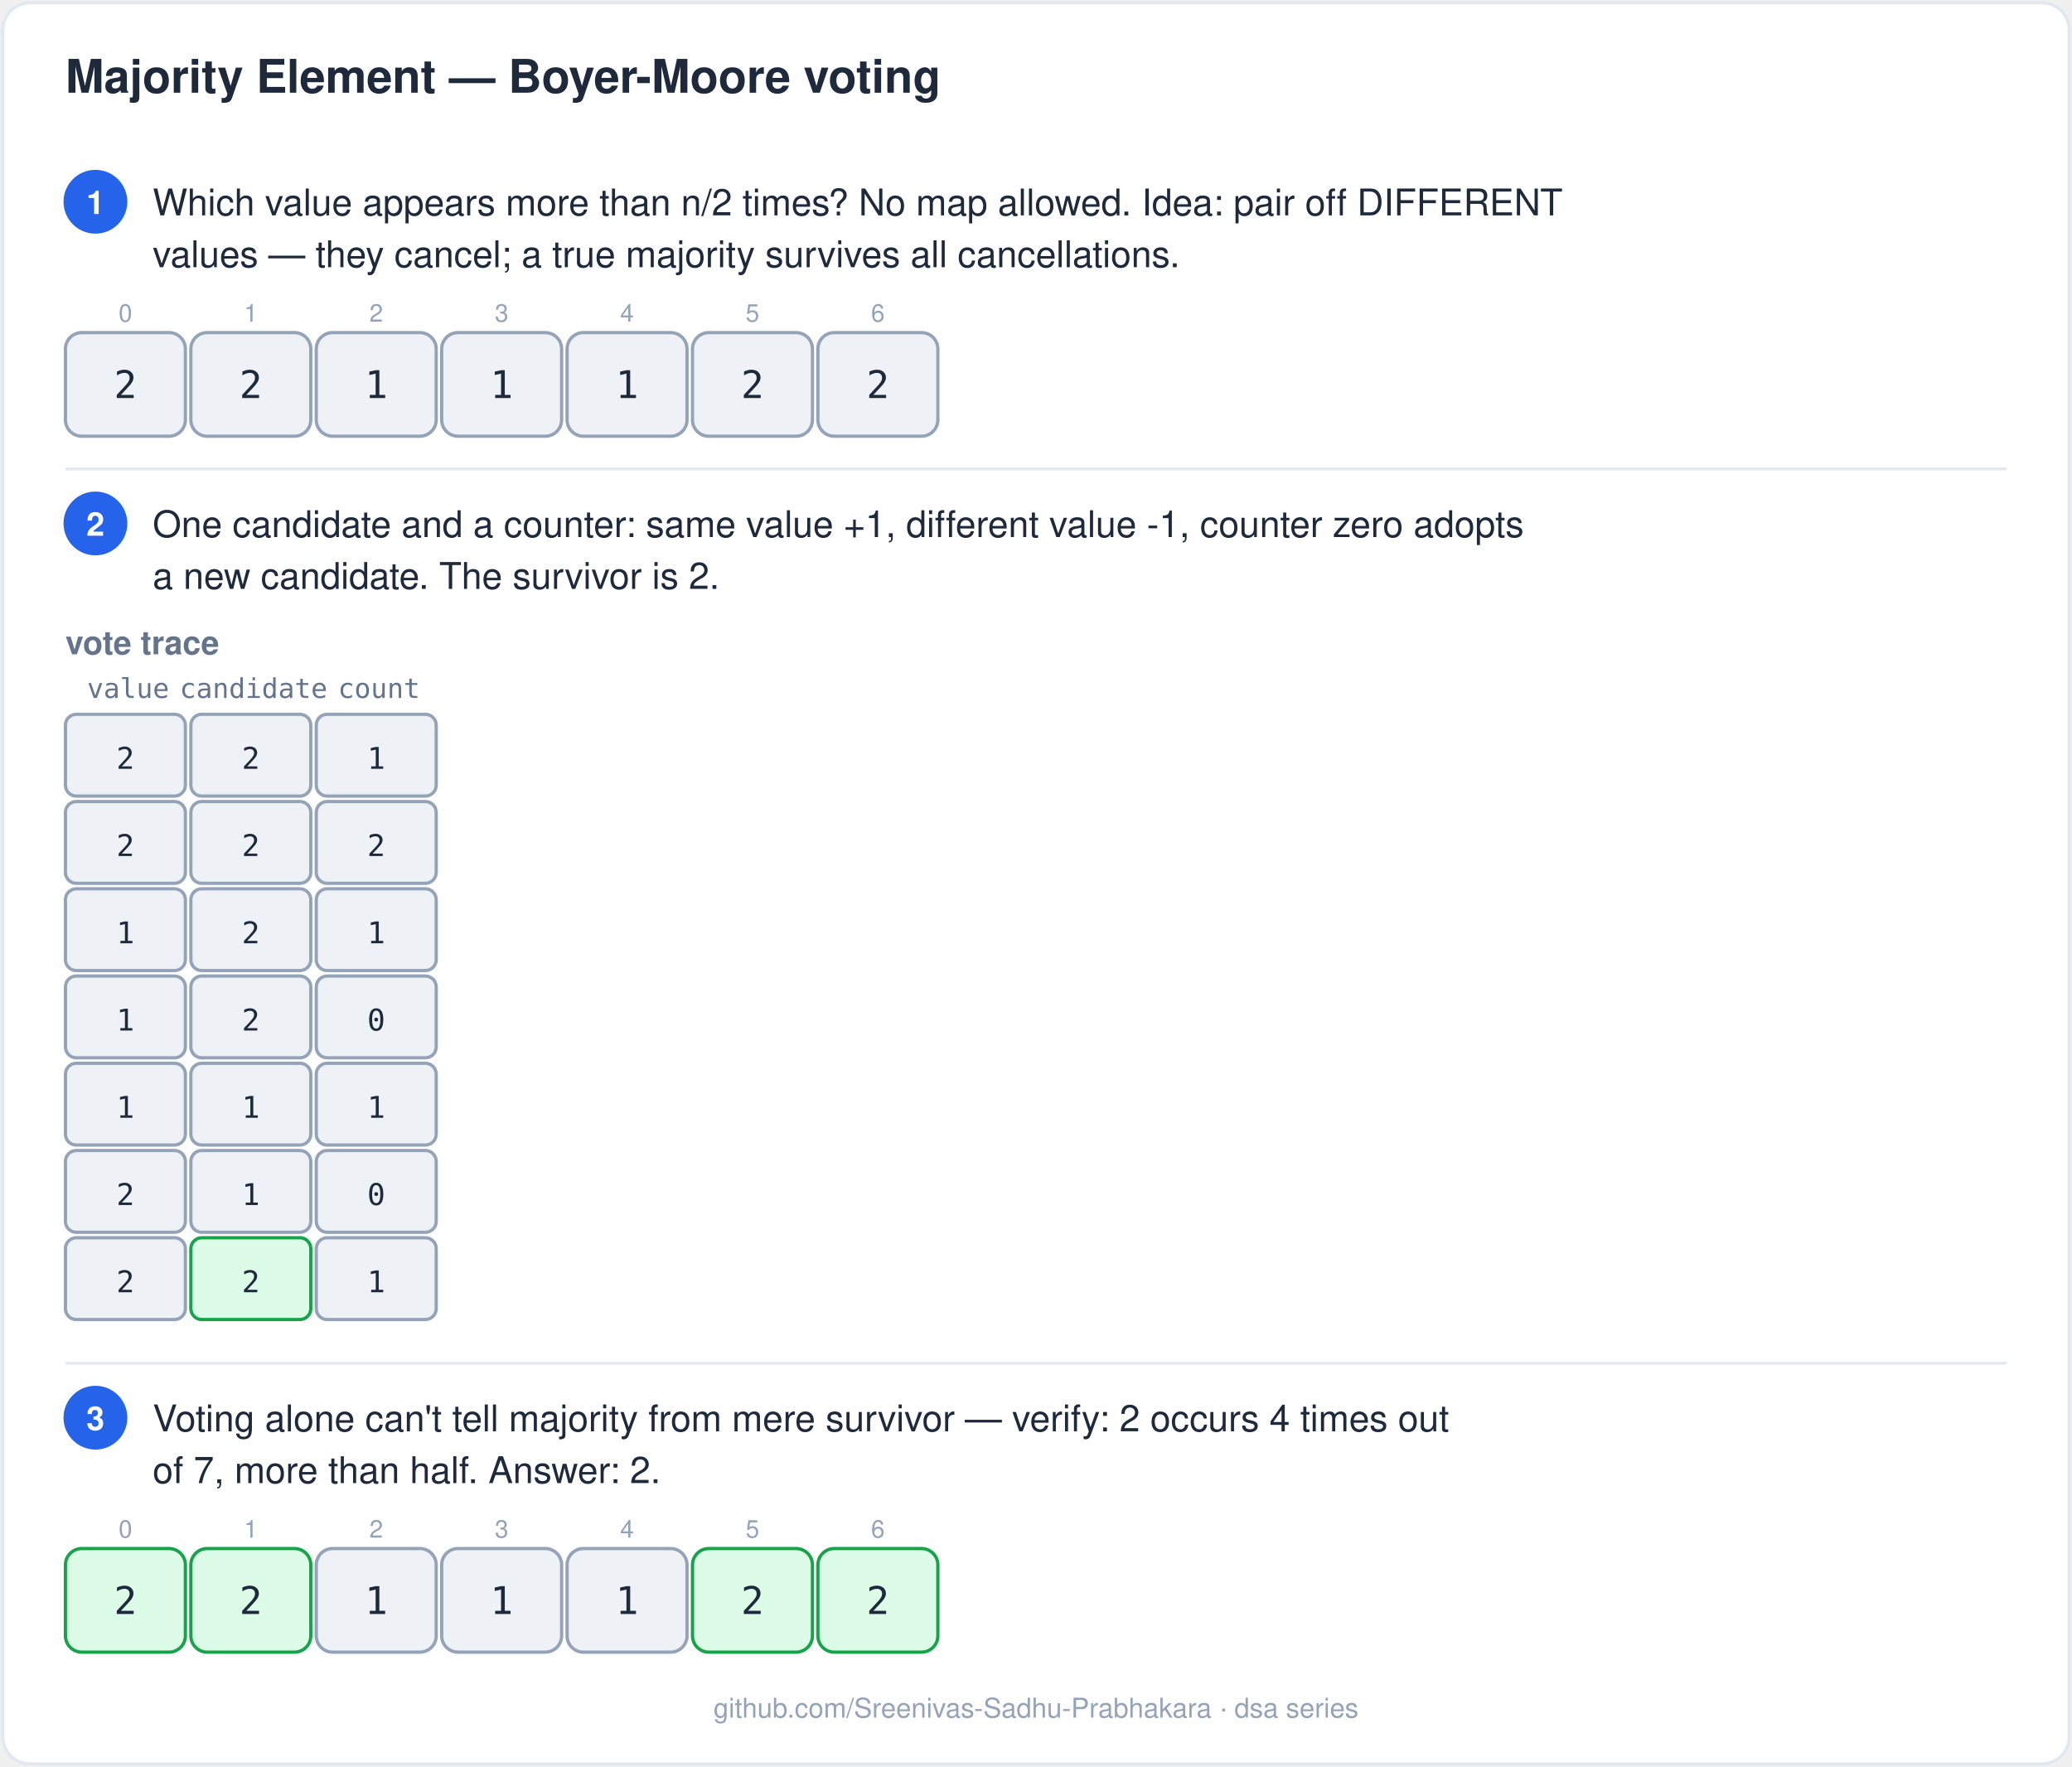
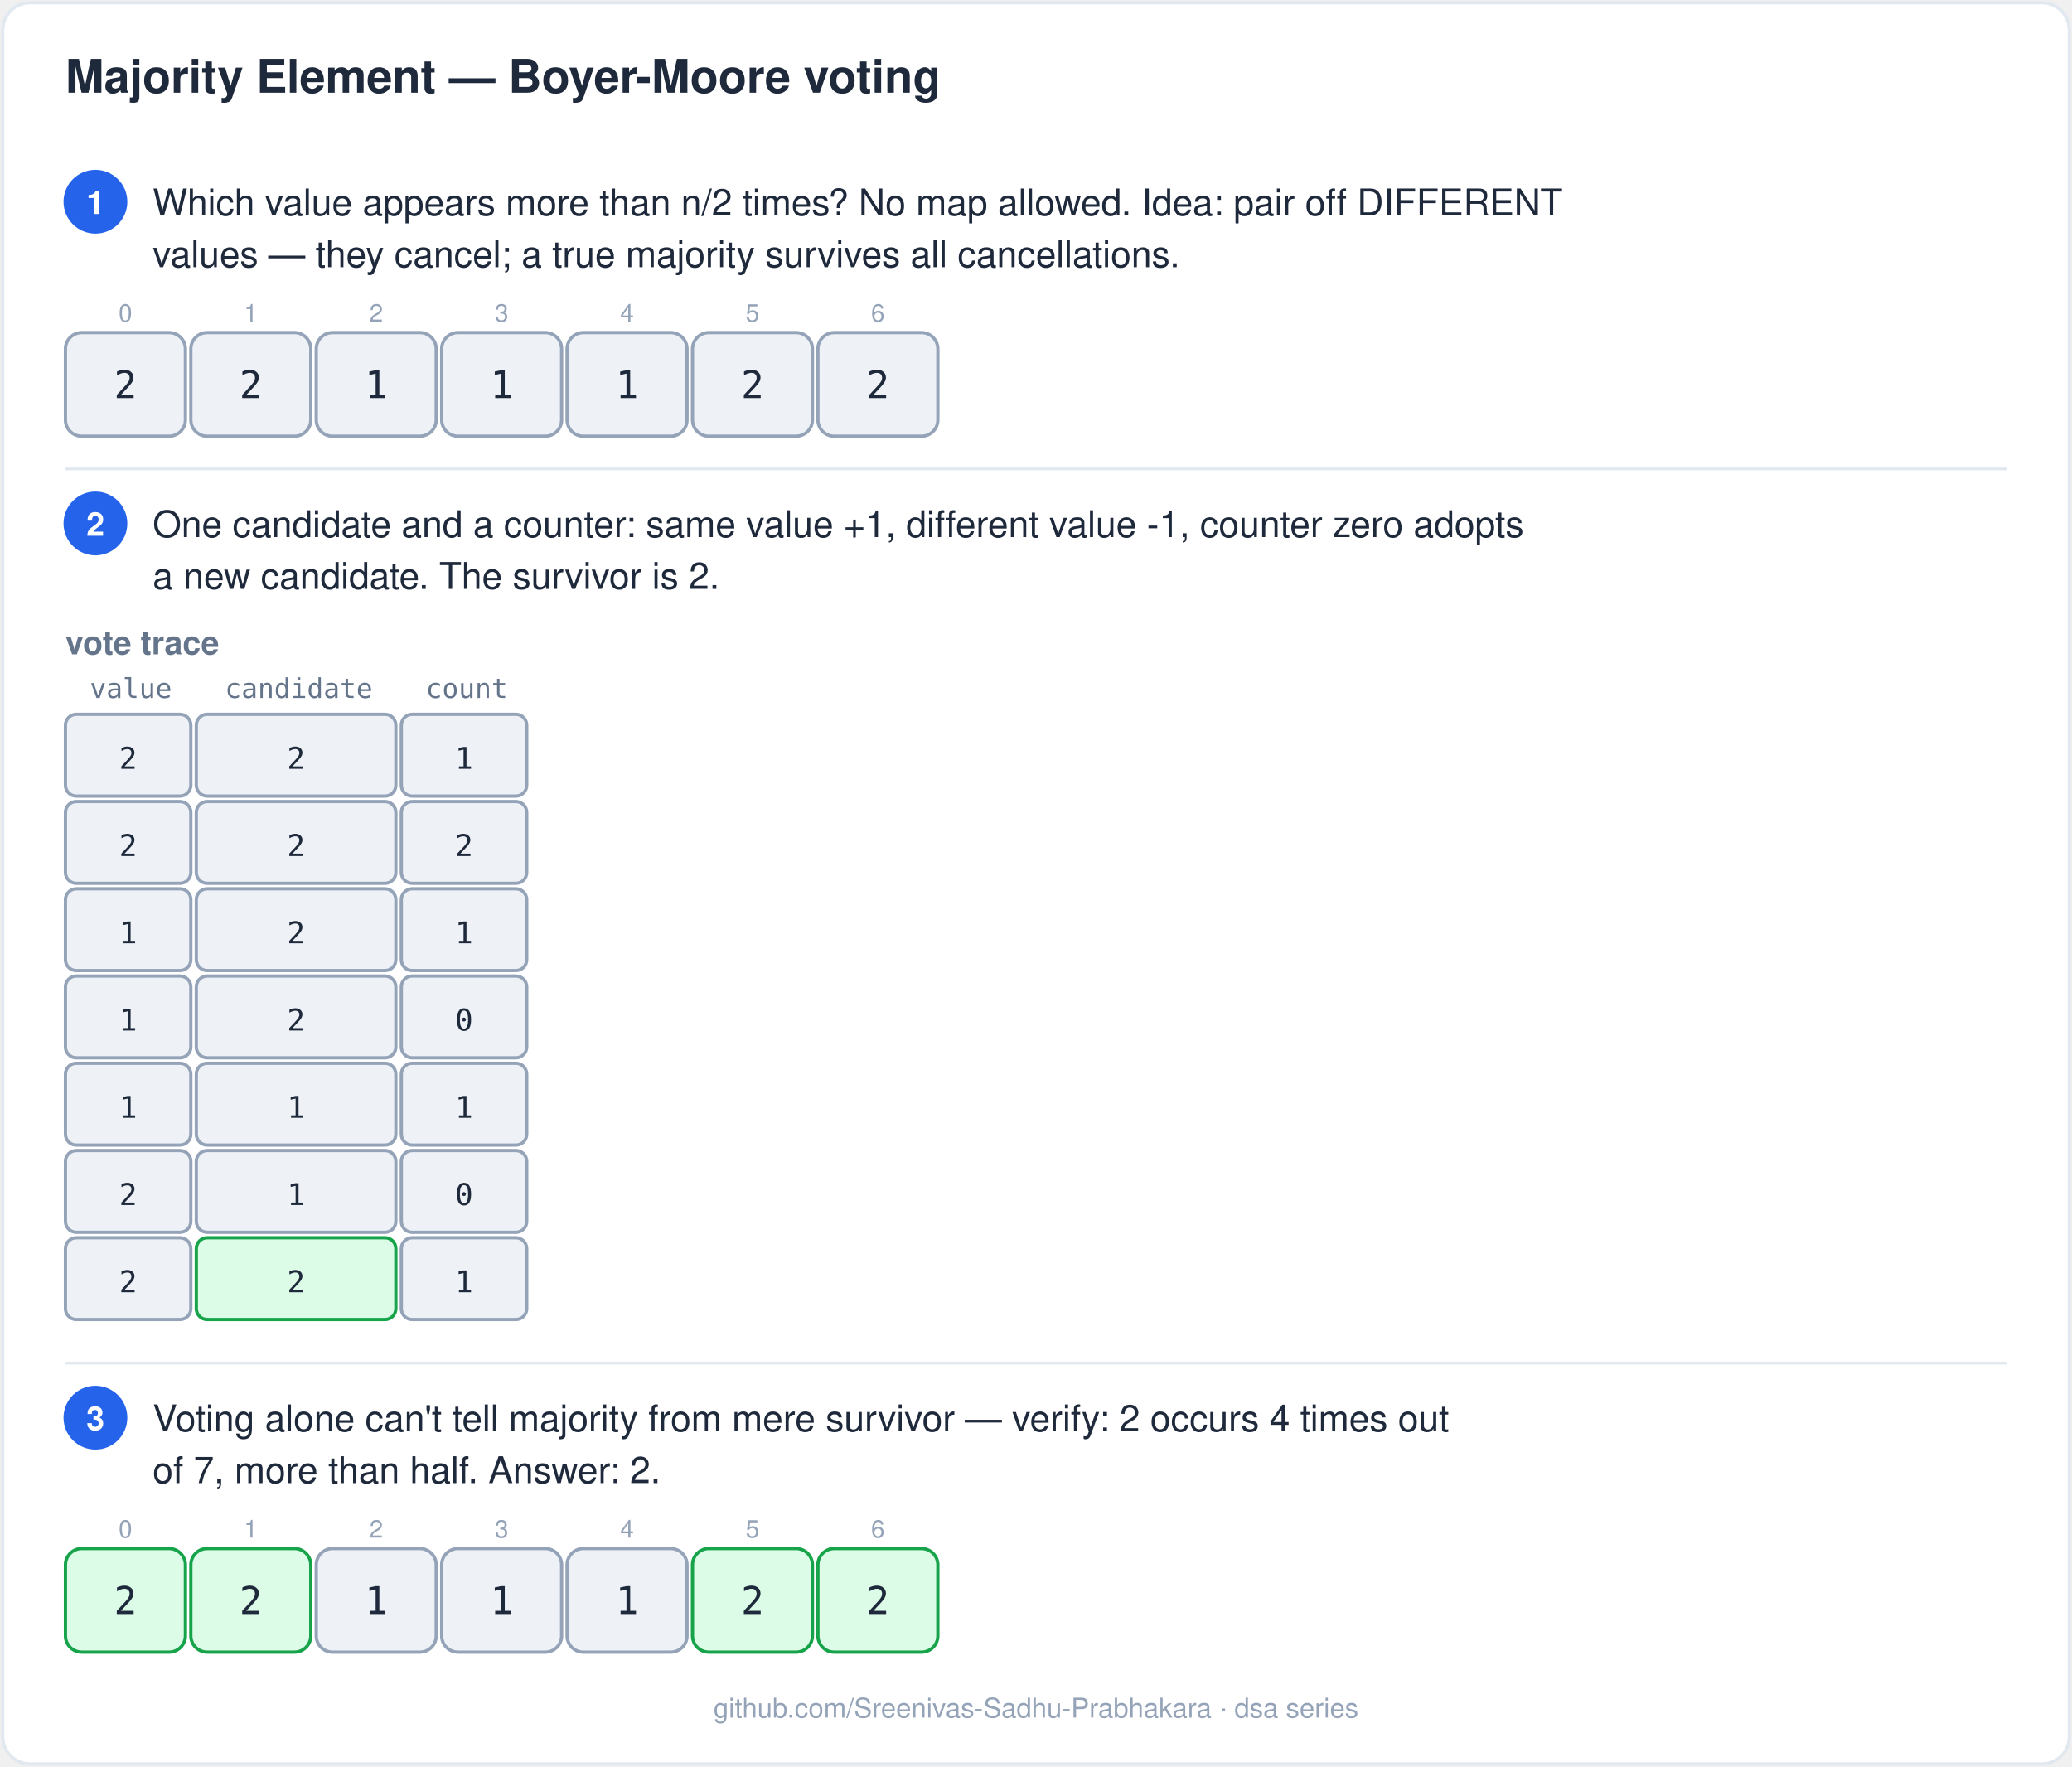
<svg xmlns="http://www.w3.org/2000/svg" width="760" height="648" viewBox="0 0 760 648" role="img" aria-label="Step-by-step visual walkthrough">
  <defs>
    <marker id="arr" markerWidth="8" markerHeight="8" refX="6" refY="3" orient="auto">
      <path d="M0,0 L7,3 L0,6 z" fill="context-stroke" />
    </marker>
  </defs>
  <rect x="1.0" y="1.0" width="758.0" height="646.0" rx="10" fill="#ffffff" stroke="#e2e8f0" stroke-width="1.2" />
  <text x="24.0" y="34.0" font-family="-apple-system,Segoe UI,Helvetica,Arial,sans-serif" font-size="17" fill="#1e293b" text-anchor="start" font-weight="600">Majority Element — Boyer-Moore voting</text>
  <circle cx="35.0" cy="74.0" r="11" fill="#2563eb" stroke="#2563eb" stroke-width="1.4" />
  <text x="35.0" y="78.5" font-family="-apple-system,Segoe UI,Helvetica,Arial,sans-serif" font-size="12" fill="#ffffff" text-anchor="middle" font-weight="600">1</text>
  <text x="56.0" y="79.0" font-family="-apple-system,Segoe UI,Helvetica,Arial,sans-serif" font-size="13.5" fill="#1e293b" text-anchor="start">Which value appears more than n/2 times? No map allowed. Idea: pair off DIFFERENT</text>
  <text x="56.0" y="98.0" font-family="-apple-system,Segoe UI,Helvetica,Arial,sans-serif" font-size="13.5" fill="#1e293b" text-anchor="start">values — they cancel; a true majority survives all cancellations.</text>
  <rect x="24.0" y="122.0" width="44.0" height="38.0" rx="6" fill="#eef2f7" stroke="#94a3b8" stroke-width="1.2" />
  <text x="46.0" y="146.0" font-family="ui-monospace,Menlo,monospace" font-size="14" fill="#1e293b" text-anchor="middle">2</text>
  <text x="46.0" y="118.0" font-family="-apple-system,Segoe UI,Helvetica,Arial,sans-serif" font-size="9" fill="#94a3b8" text-anchor="middle">0</text>
  <rect x="70.0" y="122.0" width="44.0" height="38.0" rx="6" fill="#eef2f7" stroke="#94a3b8" stroke-width="1.2" />
  <text x="92.0" y="146.0" font-family="ui-monospace,Menlo,monospace" font-size="14" fill="#1e293b" text-anchor="middle">2</text>
  <text x="92.0" y="118.0" font-family="-apple-system,Segoe UI,Helvetica,Arial,sans-serif" font-size="9" fill="#94a3b8" text-anchor="middle">1</text>
  <rect x="116.0" y="122.0" width="44.0" height="38.0" rx="6" fill="#eef2f7" stroke="#94a3b8" stroke-width="1.2" />
  <text x="138.0" y="146.0" font-family="ui-monospace,Menlo,monospace" font-size="14" fill="#1e293b" text-anchor="middle">1</text>
  <text x="138.0" y="118.0" font-family="-apple-system,Segoe UI,Helvetica,Arial,sans-serif" font-size="9" fill="#94a3b8" text-anchor="middle">2</text>
  <rect x="162.0" y="122.0" width="44.0" height="38.0" rx="6" fill="#eef2f7" stroke="#94a3b8" stroke-width="1.2" />
  <text x="184.0" y="146.0" font-family="ui-monospace,Menlo,monospace" font-size="14" fill="#1e293b" text-anchor="middle">1</text>
  <text x="184.0" y="118.0" font-family="-apple-system,Segoe UI,Helvetica,Arial,sans-serif" font-size="9" fill="#94a3b8" text-anchor="middle">3</text>
  <rect x="208.0" y="122.0" width="44.0" height="38.0" rx="6" fill="#eef2f7" stroke="#94a3b8" stroke-width="1.2" />
  <text x="230.0" y="146.0" font-family="ui-monospace,Menlo,monospace" font-size="14" fill="#1e293b" text-anchor="middle">1</text>
  <text x="230.0" y="118.0" font-family="-apple-system,Segoe UI,Helvetica,Arial,sans-serif" font-size="9" fill="#94a3b8" text-anchor="middle">4</text>
  <rect x="254.0" y="122.0" width="44.0" height="38.0" rx="6" fill="#eef2f7" stroke="#94a3b8" stroke-width="1.2" />
  <text x="276.0" y="146.0" font-family="ui-monospace,Menlo,monospace" font-size="14" fill="#1e293b" text-anchor="middle">2</text>
  <text x="276.0" y="118.0" font-family="-apple-system,Segoe UI,Helvetica,Arial,sans-serif" font-size="9" fill="#94a3b8" text-anchor="middle">5</text>
  <rect x="300.0" y="122.0" width="44.0" height="38.0" rx="6" fill="#eef2f7" stroke="#94a3b8" stroke-width="1.2" />
  <text x="322.0" y="146.0" font-family="ui-monospace,Menlo,monospace" font-size="14" fill="#1e293b" text-anchor="middle">2</text>
  <text x="322.0" y="118.0" font-family="-apple-system,Segoe UI,Helvetica,Arial,sans-serif" font-size="9" fill="#94a3b8" text-anchor="middle">6</text>
  <line x1="24.0" y1="172.0" x2="736.0" y2="172.0" stroke="#e2e8f0" stroke-width="1" />
  <circle cx="35.0" cy="192.0" r="11" fill="#2563eb" stroke="#2563eb" stroke-width="1.4" />
  <text x="35.0" y="196.5" font-family="-apple-system,Segoe UI,Helvetica,Arial,sans-serif" font-size="12" fill="#ffffff" text-anchor="middle" font-weight="600">2</text>
  <text x="56.0" y="197.0" font-family="-apple-system,Segoe UI,Helvetica,Arial,sans-serif" font-size="13.5" fill="#1e293b" text-anchor="start">One candidate and a counter: same value +1, different value -1, counter zero adopts</text>
  <text x="56.0" y="216.0" font-family="-apple-system,Segoe UI,Helvetica,Arial,sans-serif" font-size="13.5" fill="#1e293b" text-anchor="start">a new candidate. The survivor is 2.</text>
  <text x="24.0" y="240.0" font-family="-apple-system,Segoe UI,Helvetica,Arial,sans-serif" font-size="12" fill="#64748b" text-anchor="start" font-weight="600">vote trace</text>
-   <text x="47.0" y="256.0" font-family="ui-monospace,Menlo,monospace" font-size="10" fill="#64748b" text-anchor="middle">value</text>
-   <text x="93.0" y="256.0" font-family="ui-monospace,Menlo,monospace" font-size="10" fill="#64748b" text-anchor="middle">candidate</text>
-   <text x="139.0" y="256.0" font-family="ui-monospace,Menlo,monospace" font-size="10" fill="#64748b" text-anchor="middle">count</text>
-   <rect x="24.0" y="262.0" width="44.0" height="30.0" rx="4" fill="#eef2f7" stroke="#94a3b8" stroke-width="1.2" />
-   <text x="46.0" y="282.0" font-family="ui-monospace,Menlo,monospace" font-size="11" fill="#1e293b" text-anchor="middle">2</text>
-   <rect x="70.0" y="262.0" width="44.0" height="30.0" rx="4" fill="#eef2f7" stroke="#94a3b8" stroke-width="1.2" />
-   <text x="92.0" y="282.0" font-family="ui-monospace,Menlo,monospace" font-size="11" fill="#1e293b" text-anchor="middle">2</text>
-   <rect x="116.0" y="262.0" width="44.0" height="30.0" rx="4" fill="#eef2f7" stroke="#94a3b8" stroke-width="1.2" />
-   <text x="138.0" y="282.0" font-family="ui-monospace,Menlo,monospace" font-size="11" fill="#1e293b" text-anchor="middle">1</text>
-   <rect x="24.0" y="294.0" width="44.0" height="30.0" rx="4" fill="#eef2f7" stroke="#94a3b8" stroke-width="1.2" />
-   <text x="46.0" y="314.0" font-family="ui-monospace,Menlo,monospace" font-size="11" fill="#1e293b" text-anchor="middle">2</text>
-   <rect x="70.0" y="294.0" width="44.0" height="30.0" rx="4" fill="#eef2f7" stroke="#94a3b8" stroke-width="1.2" />
-   <text x="92.0" y="314.0" font-family="ui-monospace,Menlo,monospace" font-size="11" fill="#1e293b" text-anchor="middle">2</text>
-   <rect x="116.0" y="294.0" width="44.0" height="30.0" rx="4" fill="#eef2f7" stroke="#94a3b8" stroke-width="1.2" />
-   <text x="138.0" y="314.0" font-family="ui-monospace,Menlo,monospace" font-size="11" fill="#1e293b" text-anchor="middle">2</text>
-   <rect x="24.0" y="326.0" width="44.0" height="30.0" rx="4" fill="#eef2f7" stroke="#94a3b8" stroke-width="1.2" />
-   <text x="46.0" y="346.0" font-family="ui-monospace,Menlo,monospace" font-size="11" fill="#1e293b" text-anchor="middle">1</text>
-   <rect x="70.0" y="326.0" width="44.0" height="30.0" rx="4" fill="#eef2f7" stroke="#94a3b8" stroke-width="1.2" />
-   <text x="92.0" y="346.0" font-family="ui-monospace,Menlo,monospace" font-size="11" fill="#1e293b" text-anchor="middle">2</text>
-   <rect x="116.0" y="326.0" width="44.0" height="30.0" rx="4" fill="#eef2f7" stroke="#94a3b8" stroke-width="1.2" />
-   <text x="138.0" y="346.0" font-family="ui-monospace,Menlo,monospace" font-size="11" fill="#1e293b" text-anchor="middle">1</text>
-   <rect x="24.0" y="358.0" width="44.0" height="30.0" rx="4" fill="#eef2f7" stroke="#94a3b8" stroke-width="1.2" />
-   <text x="46.0" y="378.0" font-family="ui-monospace,Menlo,monospace" font-size="11" fill="#1e293b" text-anchor="middle">1</text>
-   <rect x="70.0" y="358.0" width="44.0" height="30.0" rx="4" fill="#eef2f7" stroke="#94a3b8" stroke-width="1.2" />
-   <text x="92.0" y="378.0" font-family="ui-monospace,Menlo,monospace" font-size="11" fill="#1e293b" text-anchor="middle">2</text>
-   <rect x="116.0" y="358.0" width="44.0" height="30.0" rx="4" fill="#eef2f7" stroke="#94a3b8" stroke-width="1.2" />
-   <text x="138.0" y="378.0" font-family="ui-monospace,Menlo,monospace" font-size="11" fill="#1e293b" text-anchor="middle">0</text>
-   <rect x="24.0" y="390.0" width="44.0" height="30.0" rx="4" fill="#eef2f7" stroke="#94a3b8" stroke-width="1.2" />
-   <text x="46.0" y="410.0" font-family="ui-monospace,Menlo,monospace" font-size="11" fill="#1e293b" text-anchor="middle">1</text>
-   <rect x="70.0" y="390.0" width="44.0" height="30.0" rx="4" fill="#eef2f7" stroke="#94a3b8" stroke-width="1.2" />
-   <text x="92.0" y="410.0" font-family="ui-monospace,Menlo,monospace" font-size="11" fill="#1e293b" text-anchor="middle">1</text>
-   <rect x="116.0" y="390.0" width="44.0" height="30.0" rx="4" fill="#eef2f7" stroke="#94a3b8" stroke-width="1.2" />
-   <text x="138.0" y="410.0" font-family="ui-monospace,Menlo,monospace" font-size="11" fill="#1e293b" text-anchor="middle">1</text>
-   <rect x="24.0" y="422.0" width="44.0" height="30.0" rx="4" fill="#eef2f7" stroke="#94a3b8" stroke-width="1.2" />
-   <text x="46.0" y="442.0" font-family="ui-monospace,Menlo,monospace" font-size="11" fill="#1e293b" text-anchor="middle">2</text>
-   <rect x="70.0" y="422.0" width="44.0" height="30.0" rx="4" fill="#eef2f7" stroke="#94a3b8" stroke-width="1.2" />
-   <text x="92.0" y="442.0" font-family="ui-monospace,Menlo,monospace" font-size="11" fill="#1e293b" text-anchor="middle">1</text>
-   <rect x="116.0" y="422.0" width="44.0" height="30.0" rx="4" fill="#eef2f7" stroke="#94a3b8" stroke-width="1.2" />
-   <text x="138.0" y="442.0" font-family="ui-monospace,Menlo,monospace" font-size="11" fill="#1e293b" text-anchor="middle">0</text>
-   <rect x="24.0" y="454.0" width="44.0" height="30.0" rx="4" fill="#eef2f7" stroke="#94a3b8" stroke-width="1.2" />
-   <text x="46.0" y="474.0" font-family="ui-monospace,Menlo,monospace" font-size="11" fill="#1e293b" text-anchor="middle">2</text>
-   <rect x="70.0" y="454.0" width="44.0" height="30.0" rx="4" fill="#dcfce7" stroke="#16a34a" stroke-width="1.2" />
-   <text x="92.0" y="474.0" font-family="ui-monospace,Menlo,monospace" font-size="11" fill="#1e293b" text-anchor="middle">2</text>
-   <rect x="116.0" y="454.0" width="44.0" height="30.0" rx="4" fill="#eef2f7" stroke="#94a3b8" stroke-width="1.2" />
-   <text x="138.0" y="474.0" font-family="ui-monospace,Menlo,monospace" font-size="11" fill="#1e293b" text-anchor="middle">1</text>
+   <text x="48.0" y="256.0" font-family="ui-monospace,Menlo,monospace" font-size="10" fill="#64748b" text-anchor="middle">value</text>
+   <text x="109.6" y="256.0" font-family="ui-monospace,Menlo,monospace" font-size="10" fill="#64748b" text-anchor="middle">candidate</text>
+   <text x="171.2" y="256.0" font-family="ui-monospace,Menlo,monospace" font-size="10" fill="#64748b" text-anchor="middle">count</text>
+   <rect x="24.0" y="262.0" width="46.0" height="30.0" rx="4" fill="#eef2f7" stroke="#94a3b8" stroke-width="1.2" />
+   <text x="47.0" y="282.0" font-family="ui-monospace,Menlo,monospace" font-size="11" fill="#1e293b" text-anchor="middle">2</text>
+   <rect x="72.0" y="262.0" width="73.2" height="30.0" rx="4" fill="#eef2f7" stroke="#94a3b8" stroke-width="1.2" />
+   <text x="108.6" y="282.0" font-family="ui-monospace,Menlo,monospace" font-size="11" fill="#1e293b" text-anchor="middle">2</text>
+   <rect x="147.2" y="262.0" width="46.0" height="30.0" rx="4" fill="#eef2f7" stroke="#94a3b8" stroke-width="1.2" />
+   <text x="170.2" y="282.0" font-family="ui-monospace,Menlo,monospace" font-size="11" fill="#1e293b" text-anchor="middle">1</text>
+   <rect x="24.0" y="294.0" width="46.0" height="30.0" rx="4" fill="#eef2f7" stroke="#94a3b8" stroke-width="1.2" />
+   <text x="47.0" y="314.0" font-family="ui-monospace,Menlo,monospace" font-size="11" fill="#1e293b" text-anchor="middle">2</text>
+   <rect x="72.0" y="294.0" width="73.2" height="30.0" rx="4" fill="#eef2f7" stroke="#94a3b8" stroke-width="1.2" />
+   <text x="108.6" y="314.0" font-family="ui-monospace,Menlo,monospace" font-size="11" fill="#1e293b" text-anchor="middle">2</text>
+   <rect x="147.2" y="294.0" width="46.0" height="30.0" rx="4" fill="#eef2f7" stroke="#94a3b8" stroke-width="1.2" />
+   <text x="170.2" y="314.0" font-family="ui-monospace,Menlo,monospace" font-size="11" fill="#1e293b" text-anchor="middle">2</text>
+   <rect x="24.0" y="326.0" width="46.0" height="30.0" rx="4" fill="#eef2f7" stroke="#94a3b8" stroke-width="1.2" />
+   <text x="47.0" y="346.0" font-family="ui-monospace,Menlo,monospace" font-size="11" fill="#1e293b" text-anchor="middle">1</text>
+   <rect x="72.0" y="326.0" width="73.2" height="30.0" rx="4" fill="#eef2f7" stroke="#94a3b8" stroke-width="1.2" />
+   <text x="108.6" y="346.0" font-family="ui-monospace,Menlo,monospace" font-size="11" fill="#1e293b" text-anchor="middle">2</text>
+   <rect x="147.2" y="326.0" width="46.0" height="30.0" rx="4" fill="#eef2f7" stroke="#94a3b8" stroke-width="1.2" />
+   <text x="170.2" y="346.0" font-family="ui-monospace,Menlo,monospace" font-size="11" fill="#1e293b" text-anchor="middle">1</text>
+   <rect x="24.0" y="358.0" width="46.0" height="30.0" rx="4" fill="#eef2f7" stroke="#94a3b8" stroke-width="1.2" />
+   <text x="47.0" y="378.0" font-family="ui-monospace,Menlo,monospace" font-size="11" fill="#1e293b" text-anchor="middle">1</text>
+   <rect x="72.0" y="358.0" width="73.2" height="30.0" rx="4" fill="#eef2f7" stroke="#94a3b8" stroke-width="1.2" />
+   <text x="108.6" y="378.0" font-family="ui-monospace,Menlo,monospace" font-size="11" fill="#1e293b" text-anchor="middle">2</text>
+   <rect x="147.2" y="358.0" width="46.0" height="30.0" rx="4" fill="#eef2f7" stroke="#94a3b8" stroke-width="1.2" />
+   <text x="170.2" y="378.0" font-family="ui-monospace,Menlo,monospace" font-size="11" fill="#1e293b" text-anchor="middle">0</text>
+   <rect x="24.0" y="390.0" width="46.0" height="30.0" rx="4" fill="#eef2f7" stroke="#94a3b8" stroke-width="1.2" />
+   <text x="47.0" y="410.0" font-family="ui-monospace,Menlo,monospace" font-size="11" fill="#1e293b" text-anchor="middle">1</text>
+   <rect x="72.0" y="390.0" width="73.2" height="30.0" rx="4" fill="#eef2f7" stroke="#94a3b8" stroke-width="1.2" />
+   <text x="108.6" y="410.0" font-family="ui-monospace,Menlo,monospace" font-size="11" fill="#1e293b" text-anchor="middle">1</text>
+   <rect x="147.2" y="390.0" width="46.0" height="30.0" rx="4" fill="#eef2f7" stroke="#94a3b8" stroke-width="1.2" />
+   <text x="170.2" y="410.0" font-family="ui-monospace,Menlo,monospace" font-size="11" fill="#1e293b" text-anchor="middle">1</text>
+   <rect x="24.0" y="422.0" width="46.0" height="30.0" rx="4" fill="#eef2f7" stroke="#94a3b8" stroke-width="1.2" />
+   <text x="47.0" y="442.0" font-family="ui-monospace,Menlo,monospace" font-size="11" fill="#1e293b" text-anchor="middle">2</text>
+   <rect x="72.0" y="422.0" width="73.2" height="30.0" rx="4" fill="#eef2f7" stroke="#94a3b8" stroke-width="1.2" />
+   <text x="108.6" y="442.0" font-family="ui-monospace,Menlo,monospace" font-size="11" fill="#1e293b" text-anchor="middle">1</text>
+   <rect x="147.2" y="422.0" width="46.0" height="30.0" rx="4" fill="#eef2f7" stroke="#94a3b8" stroke-width="1.2" />
+   <text x="170.2" y="442.0" font-family="ui-monospace,Menlo,monospace" font-size="11" fill="#1e293b" text-anchor="middle">0</text>
+   <rect x="24.0" y="454.0" width="46.0" height="30.0" rx="4" fill="#eef2f7" stroke="#94a3b8" stroke-width="1.2" />
+   <text x="47.0" y="474.0" font-family="ui-monospace,Menlo,monospace" font-size="11" fill="#1e293b" text-anchor="middle">2</text>
+   <rect x="72.0" y="454.0" width="73.2" height="30.0" rx="4" fill="#dcfce7" stroke="#16a34a" stroke-width="1.2" />
+   <text x="108.6" y="474.0" font-family="ui-monospace,Menlo,monospace" font-size="11" fill="#1e293b" text-anchor="middle">2</text>
+   <rect x="147.2" y="454.0" width="46.0" height="30.0" rx="4" fill="#eef2f7" stroke="#94a3b8" stroke-width="1.2" />
+   <text x="170.2" y="474.0" font-family="ui-monospace,Menlo,monospace" font-size="11" fill="#1e293b" text-anchor="middle">1</text>
  <line x1="24.0" y1="500.0" x2="736.0" y2="500.0" stroke="#e2e8f0" stroke-width="1" />
  <circle cx="35.0" cy="520.0" r="11" fill="#2563eb" stroke="#2563eb" stroke-width="1.4" />
  <text x="35.0" y="524.5" font-family="-apple-system,Segoe UI,Helvetica,Arial,sans-serif" font-size="12" fill="#ffffff" text-anchor="middle" font-weight="600">3</text>
  <text x="56.0" y="525.0" font-family="-apple-system,Segoe UI,Helvetica,Arial,sans-serif" font-size="13.5" fill="#1e293b" text-anchor="start">Voting alone can't tell majority from mere survivor — verify: 2 occurs 4 times out</text>
  <text x="56.0" y="544.0" font-family="-apple-system,Segoe UI,Helvetica,Arial,sans-serif" font-size="13.5" fill="#1e293b" text-anchor="start">of 7, more than half. Answer: 2.</text>
  <rect x="24.0" y="568.0" width="44.0" height="38.0" rx="6" fill="#dcfce7" stroke="#16a34a" stroke-width="1.2" />
  <text x="46.0" y="592.0" font-family="ui-monospace,Menlo,monospace" font-size="14" fill="#1e293b" text-anchor="middle">2</text>
  <text x="46.0" y="564.0" font-family="-apple-system,Segoe UI,Helvetica,Arial,sans-serif" font-size="9" fill="#94a3b8" text-anchor="middle">0</text>
  <rect x="70.0" y="568.0" width="44.0" height="38.0" rx="6" fill="#dcfce7" stroke="#16a34a" stroke-width="1.2" />
  <text x="92.0" y="592.0" font-family="ui-monospace,Menlo,monospace" font-size="14" fill="#1e293b" text-anchor="middle">2</text>
  <text x="92.0" y="564.0" font-family="-apple-system,Segoe UI,Helvetica,Arial,sans-serif" font-size="9" fill="#94a3b8" text-anchor="middle">1</text>
  <rect x="116.0" y="568.0" width="44.0" height="38.0" rx="6" fill="#eef2f7" stroke="#94a3b8" stroke-width="1.2" />
  <text x="138.0" y="592.0" font-family="ui-monospace,Menlo,monospace" font-size="14" fill="#1e293b" text-anchor="middle">1</text>
  <text x="138.0" y="564.0" font-family="-apple-system,Segoe UI,Helvetica,Arial,sans-serif" font-size="9" fill="#94a3b8" text-anchor="middle">2</text>
  <rect x="162.0" y="568.0" width="44.0" height="38.0" rx="6" fill="#eef2f7" stroke="#94a3b8" stroke-width="1.2" />
  <text x="184.0" y="592.0" font-family="ui-monospace,Menlo,monospace" font-size="14" fill="#1e293b" text-anchor="middle">1</text>
  <text x="184.0" y="564.0" font-family="-apple-system,Segoe UI,Helvetica,Arial,sans-serif" font-size="9" fill="#94a3b8" text-anchor="middle">3</text>
  <rect x="208.0" y="568.0" width="44.0" height="38.0" rx="6" fill="#eef2f7" stroke="#94a3b8" stroke-width="1.2" />
  <text x="230.0" y="592.0" font-family="ui-monospace,Menlo,monospace" font-size="14" fill="#1e293b" text-anchor="middle">1</text>
  <text x="230.0" y="564.0" font-family="-apple-system,Segoe UI,Helvetica,Arial,sans-serif" font-size="9" fill="#94a3b8" text-anchor="middle">4</text>
  <rect x="254.0" y="568.0" width="44.0" height="38.0" rx="6" fill="#dcfce7" stroke="#16a34a" stroke-width="1.2" />
  <text x="276.0" y="592.0" font-family="ui-monospace,Menlo,monospace" font-size="14" fill="#1e293b" text-anchor="middle">2</text>
  <text x="276.0" y="564.0" font-family="-apple-system,Segoe UI,Helvetica,Arial,sans-serif" font-size="9" fill="#94a3b8" text-anchor="middle">5</text>
  <rect x="300.0" y="568.0" width="44.0" height="38.0" rx="6" fill="#dcfce7" stroke="#16a34a" stroke-width="1.2" />
  <text x="322.0" y="592.0" font-family="ui-monospace,Menlo,monospace" font-size="14" fill="#1e293b" text-anchor="middle">2</text>
  <text x="322.0" y="564.0" font-family="-apple-system,Segoe UI,Helvetica,Arial,sans-serif" font-size="9" fill="#94a3b8" text-anchor="middle">6</text>
  <text x="380.0" y="630.0" font-family="-apple-system,Segoe UI,Helvetica,Arial,sans-serif" font-size="10" fill="#94a3b8" text-anchor="middle">github.com/Sreenivas-Sadhu-Prabhakara · dsa series</text>
</svg>
